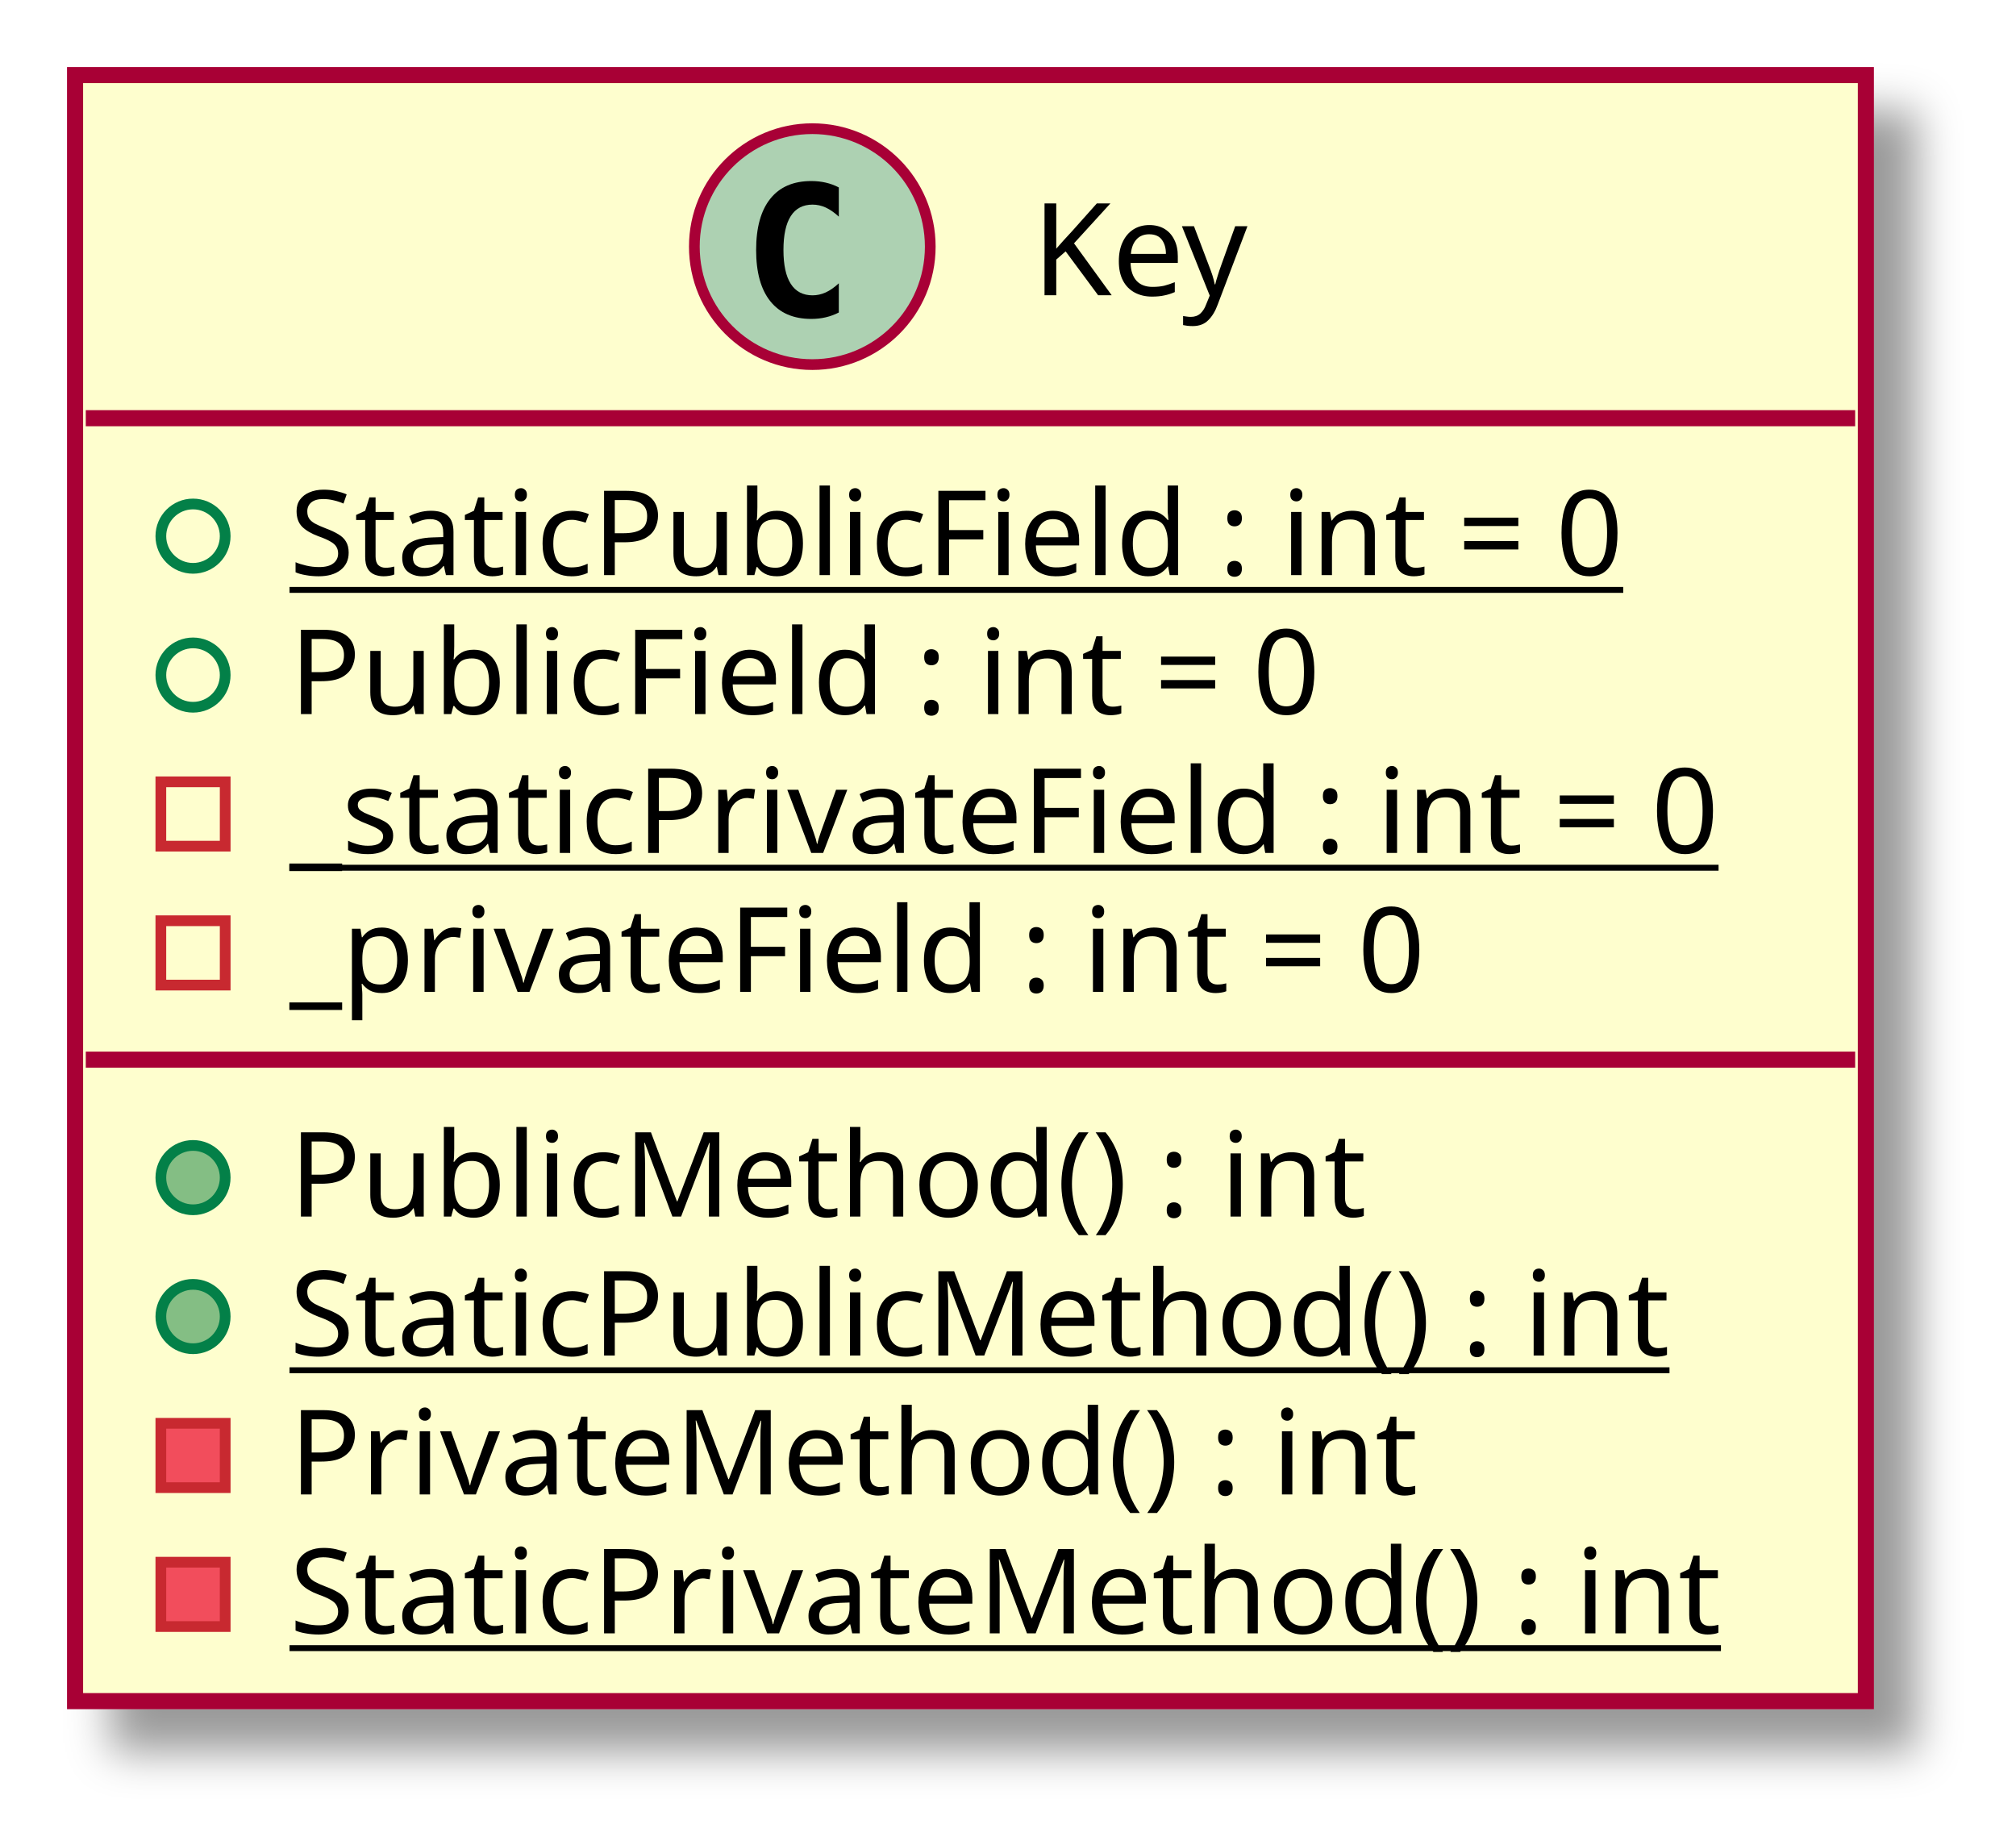
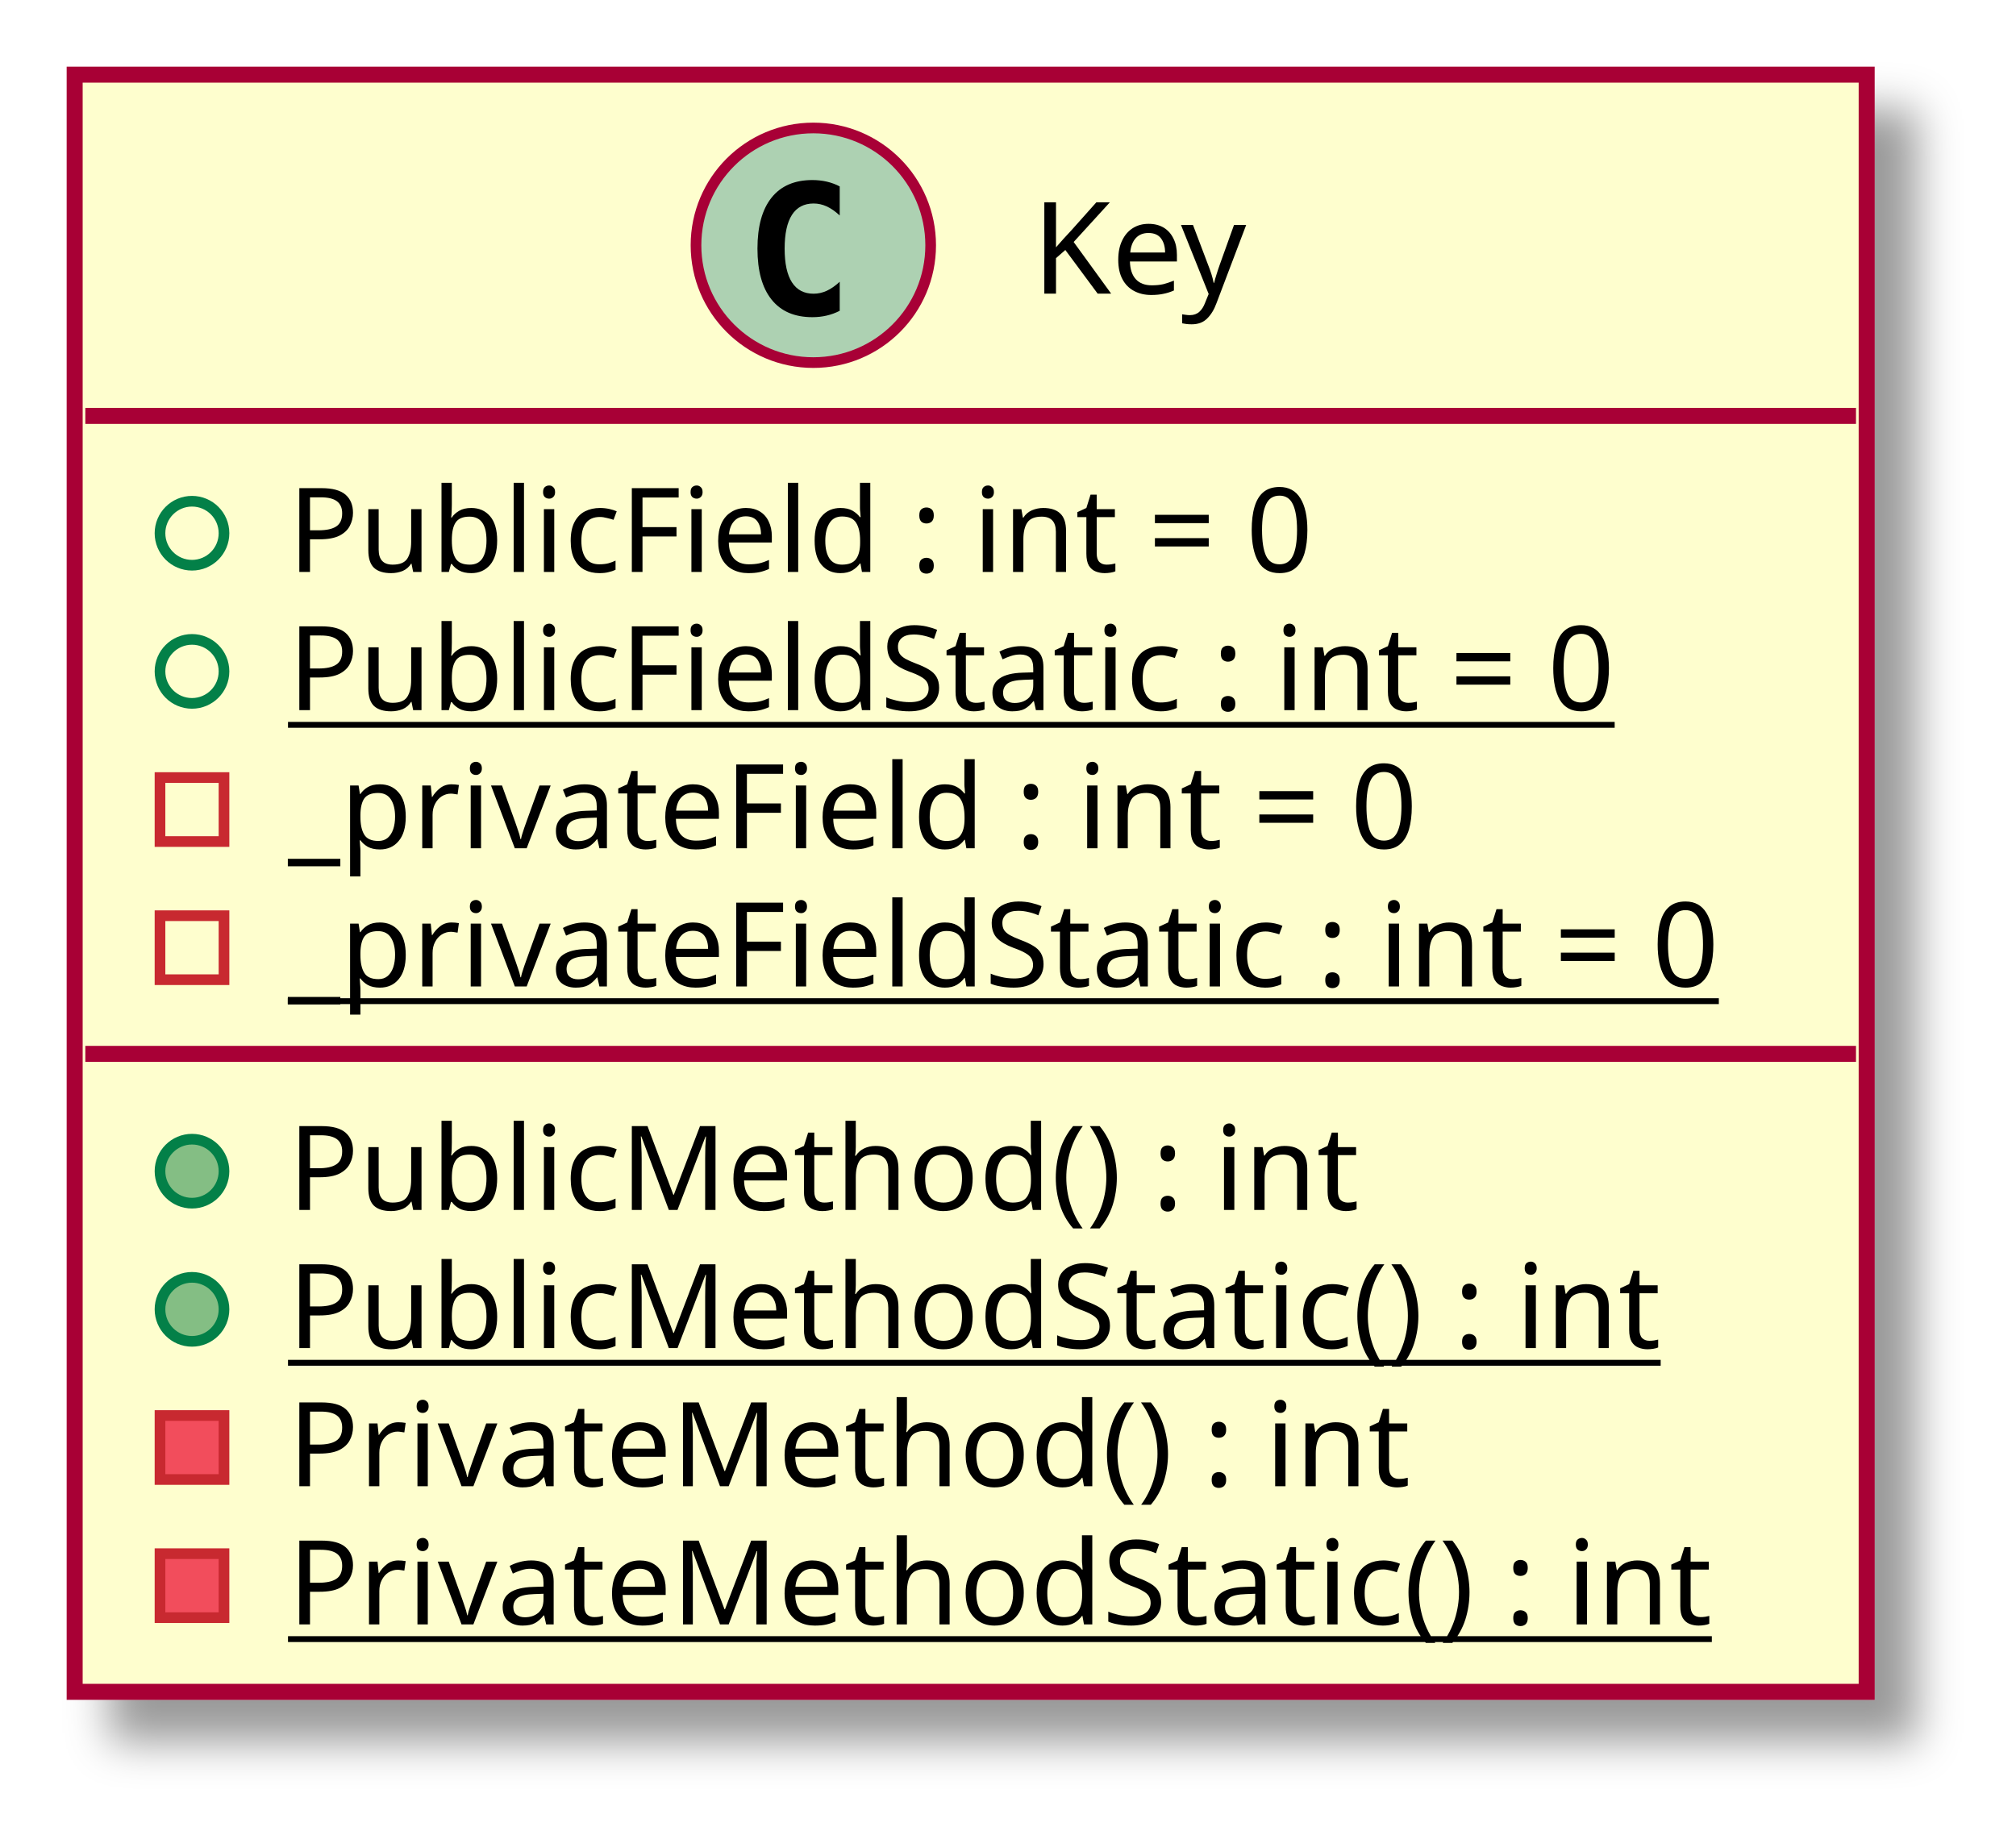
- <svg xmlns="http://www.w3.org/2000/svg" contentScriptType="application/ecmascript" contentStyleType="text/css" height="172px" preserveAspectRatio="none" style="width:188px;height:172px;" version="1.1" viewBox="0 0 188 172" width="188px" zoomAndPan="magnify">
+ <svg xmlns="http://www.w3.org/2000/svg" contentScriptType="application/ecmascript" contentStyleType="text/css" height="172px" preserveAspectRatio="none" style="width:189px;height:172px;" version="1.1" viewBox="0 0 189 172" width="189px" zoomAndPan="magnify">
  <defs>
-     <filter height="300%" id="fuo6uiw919md1" width="300%" x="-1" y="-1">
+     <filter height="300%" id="f1wra8e348g0cz" width="300%" x="-1" y="-1">
      <feGaussianBlur result="blurOut" stdDeviation="2.0" />
      <feColorMatrix in="blurOut" result="blurOut2" type="matrix" values="0 0 0 0 0 0 0 0 0 0 0 0 0 0 0 0 0 0 .4 0" />
      <feOffset dx="4.0" dy="4.0" in="blurOut2" result="blurOut3" />
      <feBlend in="SourceGraphic" in2="blurOut3" mode="normal" />
    </filter>
  </defs>
  <g>
-     <rect codeLine="1" fill="#FEFECE" filter="url(#fuo6uiw919md1)" height="151.641" id="Key" style="stroke:#A80036;stroke-width:1.5;" width="167" x="7" y="7" />
-     <ellipse cx="75.75" cy="23" fill="#ADD1B2" rx="11" ry="11" style="stroke:#A80036;stroke-width:1.0;" />
-     <path d="M78.223,29.143 Q77.642,29.442 77.003,29.591 Q76.364,29.741 75.658,29.741 Q73.151,29.741 71.832,28.089 Q70.512,26.437 70.512,23.316 Q70.512,20.186 71.832,18.535 Q73.151,16.883 75.658,16.883 Q76.364,16.883 77.011,17.032 Q77.659,17.182 78.223,17.48 L78.223,20.203 Q77.592,19.622 76.999,19.352 Q76.405,19.082 75.774,19.082 Q74.43,19.082 73.745,20.149 Q73.06,21.216 73.06,23.316 Q73.06,25.408 73.745,26.474 Q74.43,27.541 75.774,27.541 Q76.405,27.541 76.999,27.271 Q77.592,27.002 78.223,26.42 Z " fill="#000000" />
-     <text fill="#000000" font-family="sans-serif" font-size="12" lengthAdjust="spacing" textLength="21" x="96.25" y="27.535">Key</text>
-     <line style="stroke:#A80036;stroke-width:1.5;" x1="8" x2="173" y1="39" y2="39" />
+     <rect codeLine="1" fill="#FEFECE" filter="url(#f1wra8e348g0cz)" height="151.641" id="Key" style="stroke:#A80036;stroke-width:1.5;" width="168" x="7" y="7" />
+     <ellipse cx="76.25" cy="23" fill="#ADD1B2" rx="11" ry="11" style="stroke:#A80036;stroke-width:1.0;" />
+     <path d="M78.723,29.143 Q78.142,29.442 77.503,29.591 Q76.864,29.741 76.158,29.741 Q73.651,29.741 72.332,28.089 Q71.012,26.437 71.012,23.316 Q71.012,20.186 72.332,18.535 Q73.651,16.883 76.158,16.883 Q76.864,16.883 77.511,17.032 Q78.159,17.182 78.723,17.48 L78.723,20.203 Q78.092,19.622 77.499,19.352 Q76.905,19.082 76.274,19.082 Q74.93,19.082 74.245,20.149 Q73.56,21.216 73.56,23.316 Q73.56,25.408 74.245,26.474 Q74.93,27.541 76.274,27.541 Q76.905,27.541 77.499,27.271 Q78.092,27.002 78.723,26.42 Z " fill="#000000" />
+     <text fill="#000000" font-family="sans-serif" font-size="12" lengthAdjust="spacing" textLength="21" x="96.75" y="27.535">Key</text>
+     <line style="stroke:#A80036;stroke-width:1.5;" x1="8" x2="174" y1="39" y2="39" />
    <ellipse cx="18" cy="50" rx="3" ry="3" style="stroke:#038048;stroke-width:1.0;fill:none;" />
-     <text fill="#000000" font-family="sans-serif" font-size="11" lengthAdjust="spacing" text-decoration="underline" textLength="131" x="27" y="53.635">StaticPublicField : int = 0</text>
+     <text fill="#000000" font-family="sans-serif" font-size="11" lengthAdjust="spacing" textLength="102" x="27" y="53.635">PublicField : int = 0</text>
    <ellipse cx="18" cy="62.955" rx="3" ry="3" style="stroke:#038048;stroke-width:1.0;fill:none;" />
-     <text fill="#000000" font-family="sans-serif" font-size="11" lengthAdjust="spacing" textLength="102" x="27" y="66.59">PublicField : int = 0</text>
+     <text fill="#000000" font-family="sans-serif" font-size="11" lengthAdjust="spacing" text-decoration="underline" textLength="131" x="27" y="66.59">PublicFieldStatic : int = 0</text>
    <rect fill="none" height="6" style="stroke:#C82930;stroke-width:1.0;" width="6" x="15" y="72.91" />
-     <text fill="#000000" font-family="sans-serif" font-size="11" lengthAdjust="spacing" text-decoration="underline" textLength="141" x="27" y="79.545">_staticPrivateField : int = 0</text>
+     <text fill="#000000" font-family="sans-serif" font-size="11" lengthAdjust="spacing" textLength="113" x="27" y="79.545">_privateField : int = 0</text>
    <rect fill="none" height="6" style="stroke:#C82930;stroke-width:1.0;" width="6" x="15" y="85.865" />
-     <text fill="#000000" font-family="sans-serif" font-size="11" lengthAdjust="spacing" textLength="113" x="27" y="92.5">_privateField : int = 0</text>
-     <line style="stroke:#A80036;stroke-width:1.5;" x1="8" x2="173" y1="98.82" y2="98.82" />
+     <text fill="#000000" font-family="sans-serif" font-size="11" lengthAdjust="spacing" text-decoration="underline" textLength="142" x="27" y="92.5">_privateFieldStatic : int = 0</text>
+     <line style="stroke:#A80036;stroke-width:1.5;" x1="8" x2="174" y1="98.82" y2="98.82" />
    <ellipse cx="18" cy="109.82" fill="#84BE84" rx="3" ry="3" style="stroke:#038048;stroke-width:1.0;" />
    <text fill="#000000" font-family="sans-serif" font-size="11" lengthAdjust="spacing" textLength="103" x="27" y="113.455">PublicMethod() : int</text>
    <ellipse cx="18" cy="122.775" fill="#84BE84" rx="3" ry="3" style="stroke:#038048;stroke-width:1.0;" />
-     <text fill="#000000" font-family="sans-serif" font-size="11" lengthAdjust="spacing" text-decoration="underline" textLength="132" x="27" y="126.41">StaticPublicMethod() : int</text>
+     <text fill="#000000" font-family="sans-serif" font-size="11" lengthAdjust="spacing" text-decoration="underline" textLength="132" x="27" y="126.41">PublicMethodStatic() : int</text>
    <rect fill="#F24D5C" height="6" style="stroke:#C82930;stroke-width:1.0;" width="6" x="15" y="132.731" />
    <text fill="#000000" font-family="sans-serif" font-size="11" lengthAdjust="spacing" textLength="107" x="27" y="139.365">PrivateMethod() : int</text>
    <rect fill="#F24D5C" height="6" style="stroke:#C82930;stroke-width:1.0;" width="6" x="15" y="145.685" />
-     <text fill="#000000" font-family="sans-serif" font-size="11" lengthAdjust="spacing" text-decoration="underline" textLength="136" x="27" y="152.32">StaticPrivateMethod() : int</text>
+     <text fill="#000000" font-family="sans-serif" font-size="11" lengthAdjust="spacing" text-decoration="underline" textLength="136" x="27" y="152.32">PrivateMethodStatic() : int</text>
  </g>
</svg>
